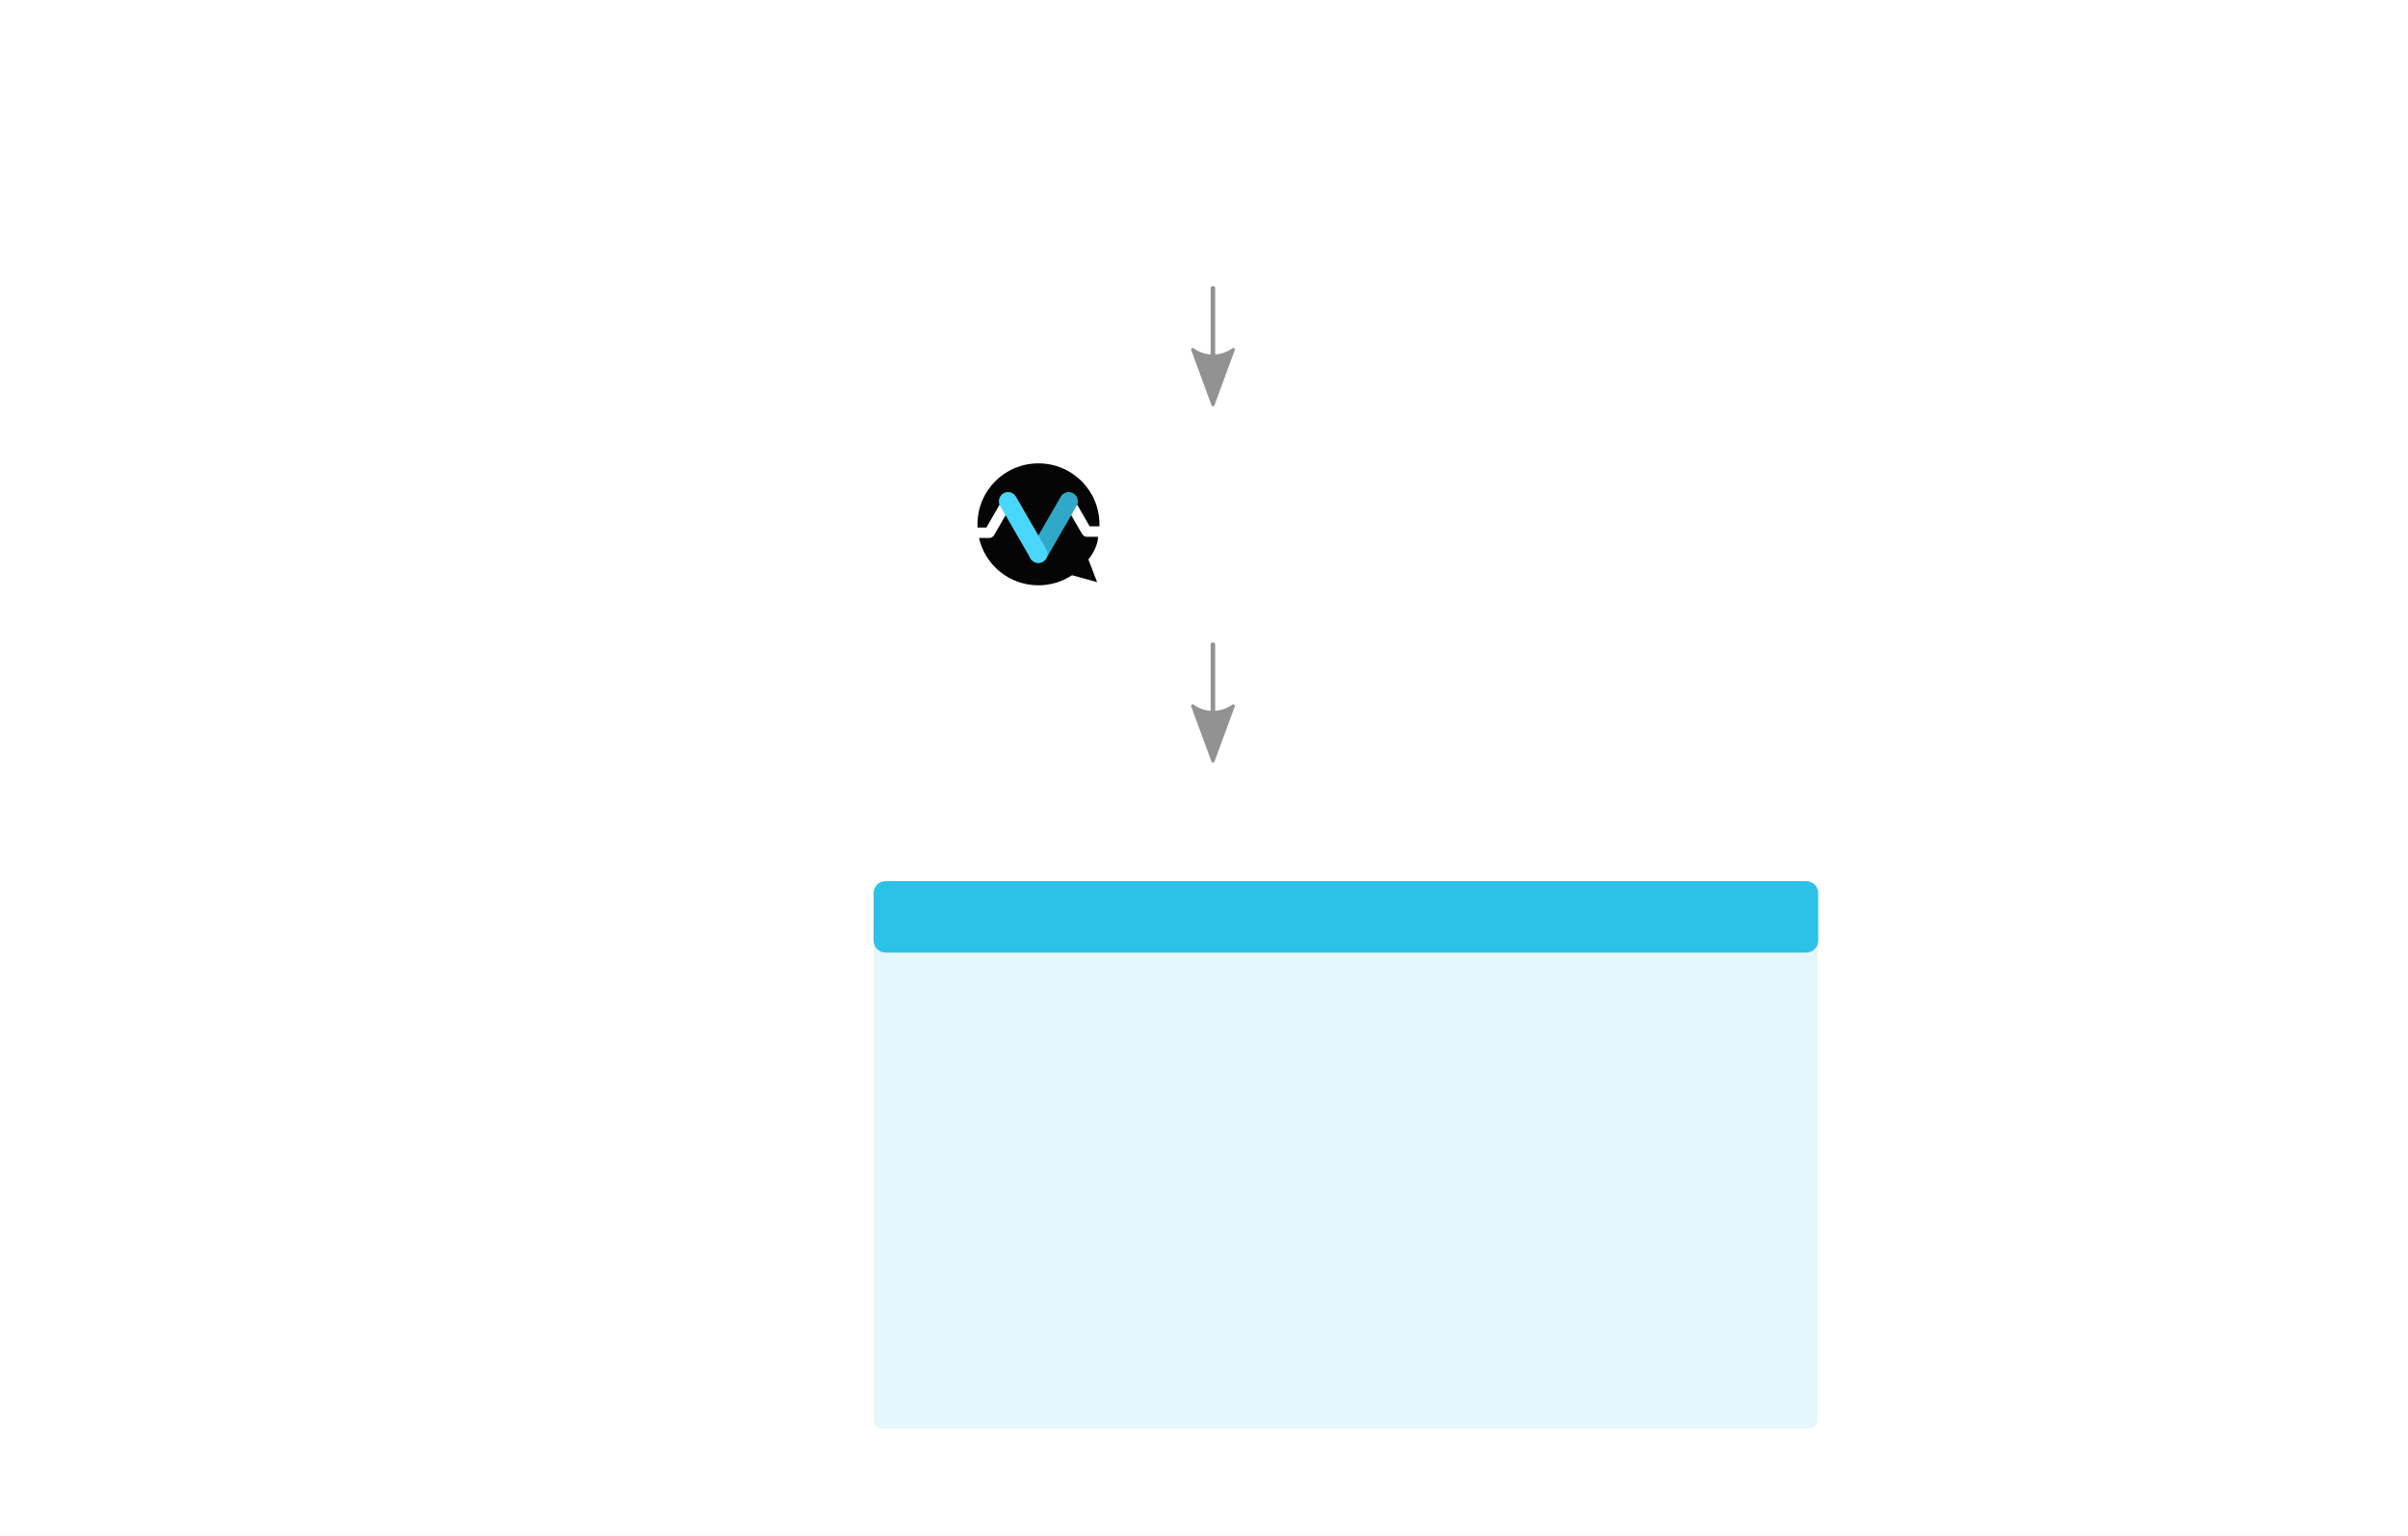
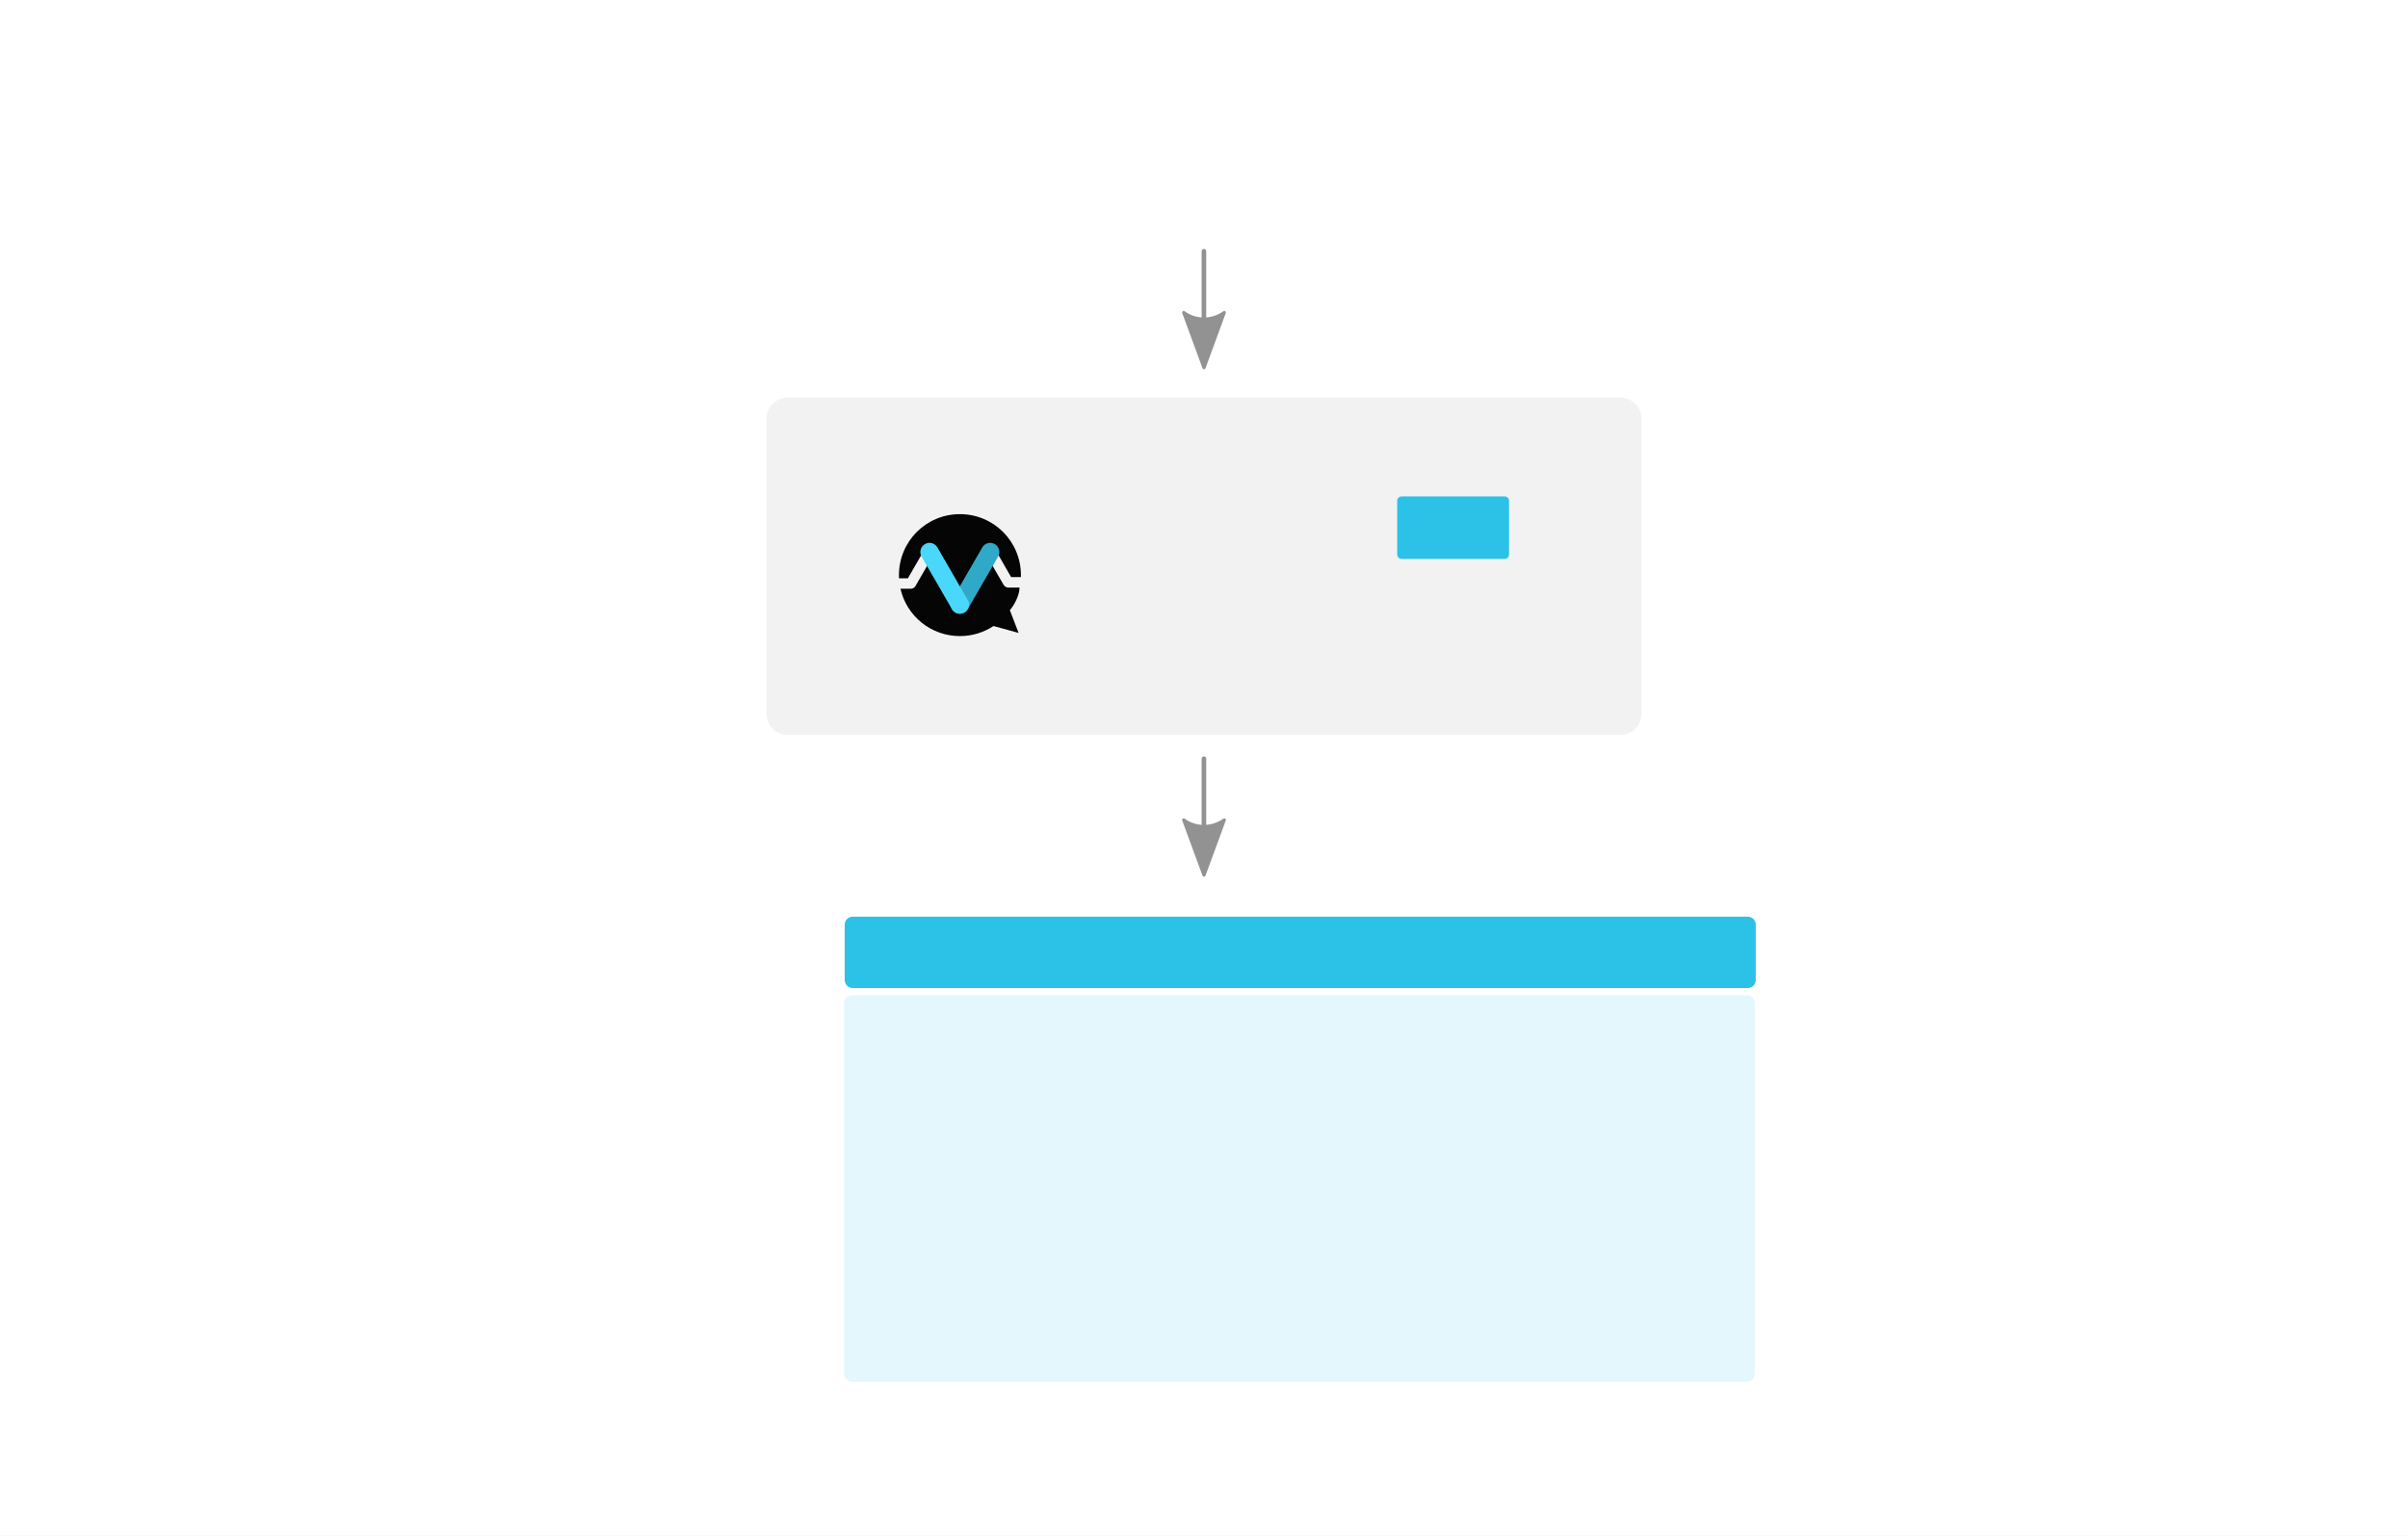
<svg xmlns="http://www.w3.org/2000/svg" width="130.971mm" height="83.544mm" viewBox="0 0 464.069 296.021" id="svg2" version="1.1">
  <defs id="defs4">
+     <marker orient="auto" refY="0" refX="0" id="Arrow1Mend" style="overflow:visible">
+       <path id="path5283" d="M 0,0 5,-5 -12.5,0 5,5 0,0 Z" style="fill:#929292;fill-opacity:1;fill-rule:evenodd;stroke:#929292;stroke-width:1pt;stroke-opacity:1" transform="matrix(-0.4,0,0,-0.4,-4,0)" />
+     </marker>
+     <marker orient="auto" refY="0" refX="0" id="Arrow2Lend" style="overflow:visible">
+       <path id="path5295" style="fill:#929292;fill-opacity:1;fill-rule:evenodd;stroke:#929292;stroke-width:0.625;stroke-linejoin:round;stroke-opacity:1" d="M 8.719,4.034 -2.207,0.016 8.719,-4.002 c -1.745,2.372 -1.735,5.617 -6e-7,8.035 z" transform="matrix(-1.1,0,0,-1.1,-1.1,0)" />
+     </marker>
+     <marker orient="auto" refY="0" refX="0" id="Arrow1Send" style="overflow:visible">
+       <path id="path5289" d="M 0,0 5,-5 -12.5,0 5,5 0,0 Z" style="fill:#929292;fill-opacity:1;fill-rule:evenodd;stroke:#929292;stroke-width:1pt;stroke-opacity:1" transform="matrix(-0.2,0,0,-0.2,-1.2,0)" />
+     </marker>
    <marker style="overflow:visible" id="marker7386" refX="0" refY="0" orient="auto">
      <path transform="matrix(-1.1,0,0,-1.1,-1.1,0)" d="M 8.719,4.034 -2.207,0.016 8.719,-4.002 c -1.745,2.372 -1.735,5.617 -6e-7,8.035 z" style="fill:#929292;fill-opacity:1;fill-rule:evenodd;stroke:#929292;stroke-width:0.625;stroke-linejoin:round;stroke-opacity:1" id="path7388" />
    </marker>
    <marker style="overflow:visible" id="marker7182" refX="0" refY="0" orient="auto">
      <path transform="matrix(-1.1,0,0,-1.1,-1.1,0)" d="M 8.719,4.034 -2.207,0.016 8.719,-4.002 c -1.745,2.372 -1.735,5.617 -6e-7,8.035 z" style="fill:#929292;fill-opacity:1;fill-rule:evenodd;stroke:#929292;stroke-width:0.625;stroke-linejoin:round;stroke-opacity:1" id="path7184" />
    </marker>
    <marker style="overflow:visible" id="marker6648" refX="0" refY="0" orient="auto">
      <path transform="matrix(-1.1,0,0,-1.1,-1.1,0)" d="M 8.719,4.034 -2.207,0.016 8.719,-4.002 c -1.745,2.372 -1.735,5.617 -6e-7,8.035 z" style="fill:#929292;fill-opacity:1;fill-rule:evenodd;stroke:#929292;stroke-width:0.625;stroke-linejoin:round;stroke-opacity:1" id="path6650" />
    </marker>
    <marker style="overflow:visible" id="marker5736" refX="0" refY="0" orient="auto">
      <path transform="matrix(-1.1,0,0,-1.1,-1.1,0)" d="M 8.719,4.034 -2.207,0.016 8.719,-4.002 c -1.745,2.372 -1.735,5.617 -6e-7,8.035 z" style="fill:#929292;fill-opacity:1;fill-rule:evenodd;stroke:#929292;stroke-width:0.625;stroke-linejoin:round;stroke-opacity:1" id="path5738" />
    </marker>
    <marker style="overflow:visible" id="marker5378" refX="0" refY="0" orient="auto">
      <path transform="matrix(-1.1,0,0,-1.1,-1.1,0)" d="M 8.719,4.034 -2.207,0.016 8.719,-4.002 c -1.745,2.372 -1.735,5.617 -6e-7,8.035 z" style="fill:#929292;fill-opacity:1;fill-rule:evenodd;stroke:#929292;stroke-width:0.625;stroke-linejoin:round;stroke-opacity:1" id="path5380" />
-     </marker>
-     <marker orient="auto" refY="0" refX="0" id="Arrow2Lend" style="overflow:visible">
-       <path id="path4397" style="fill:#929292;fill-opacity:1;fill-rule:evenodd;stroke:#929292;stroke-width:0.625;stroke-linejoin:round;stroke-opacity:1" d="M 8.719,4.034 -2.207,0.016 8.719,-4.002 c -1.745,2.372 -1.735,5.617 -6e-7,8.035 z" transform="matrix(-1.1,0,0,-1.1,-1.1,0)" />
    </marker>
    <marker orient="auto" refY="0" refX="0" id="Arrow1Lend" style="overflow:visible">
      <path id="path4379" d="M 0,0 5,-5 -12.5,0 5,5 0,0 Z" style="fill:#000000;fill-opacity:1;fill-rule:evenodd;stroke:#000000;stroke-width:1pt;stroke-opacity:1" transform="matrix(-0.8,0,0,-0.8,-10,0)" />
    </marker>
    <marker orient="auto" refY="0" refX="0" id="Arrow1Lstart" style="overflow:visible">
      <path id="path4376" d="M 0,0 5,-5 -12.5,0 5,5 0,0 Z" style="fill:#000000;fill-opacity:1;fill-rule:evenodd;stroke:#000000;stroke-width:1pt;stroke-opacity:1" transform="matrix(0.8,0,0,0.8,10,0)" />
    </marker>
    <linearGradient id="linearGradient4569">
      <stop id="stop4571" offset="0" style="stop-color:#b73b2f;stop-opacity:1;" />
      <stop id="stop4573" offset="1" style="stop-color:#451184;stop-opacity:1;" />
    </linearGradient>
    <linearGradient id="linearGradient5759">
      <stop id="stop5761" offset="0" style="stop-color:#575757;stop-opacity:1;" />
      <stop id="stop5763" offset="1" style="stop-color:#000000;stop-opacity:1;" />
    </linearGradient>
    <linearGradient id="linearGradient4107">
      <stop id="stop4109" offset="0" style="stop-color:#ff0303;stop-opacity:1;" />
      <stop style="stop-color:#ff0000;stop-opacity:1;" offset="0.5" id="stop4115" />
      <stop id="stop4111" offset="1" style="stop-color:#a10000;stop-opacity:1;" />
    </linearGradient>
  </defs>
-   <g id="layer1" transform="translate(-493.4201,471.8267)">
-     <rect style="opacity:1;fill:#ffffff;fill-opacity:1;fill-rule:evenodd;stroke:none;stroke-width:2.466;stroke-linecap:round;stroke-linejoin:round;stroke-miterlimit:4;stroke-dasharray:none;stroke-dashoffset:0;stroke-opacity:1" id="rect5514" width="464.069" height="296.021" x="493.42" y="-471.827" />
-     <g id="g4345">
-       <flowRoot transform="translate(95.4117,-19.99996)" style="font-style:normal;font-weight:normal;font-size:11.123px;line-height:125%;font-family:Sans;letter-spacing:0px;word-spacing:0px;fill:#000000;fill-opacity:1;stroke:none;stroke-width:1px;stroke-linecap:butt;stroke-linejoin:miter;stroke-opacity:1" id="flowRoot4136" xml:space="preserve">
+   <g id="layer1" transform="translate(-488.0244,469.4253)">
+     <rect style="opacity:1;fill:#ffffff;fill-opacity:1;fill-rule:evenodd;stroke:none;stroke-width:2.466;stroke-linecap:round;stroke-linejoin:round;stroke-miterlimit:4;stroke-dasharray:none;stroke-dashoffset:0;stroke-opacity:1" id="rect5514" width="464.069" height="296.021" x="488.024" y="-469.425" />
+     <g id="g4363">
+       <flowRoot transform="translate(97.55797,-9.561269)" style="font-style:normal;font-weight:normal;font-size:11.123px;line-height:125%;font-family:Sans;letter-spacing:0px;word-spacing:0px;fill:#000000;fill-opacity:1;stroke:none;stroke-width:1px;stroke-linecap:butt;stroke-linejoin:miter;stroke-opacity:1" id="flowRoot4136" xml:space="preserve">
        <flowRegion id="flowRegion4138">
          <rect y="-432.758" x="518.127" height="50.59" width="230.041" id="rect4140" />
        </flowRegion>
-         <flowPara style="font-style:normal;font-variant:normal;font-weight:300;font-stretch:normal;font-size:11.123px;line-height:125%;font-family:Roboto;-inkscape-font-specification:'Roboto, Light';text-align:start;writing-mode:lr-tb;text-anchor:start" id="flowPara4142">I work on viky.ai NLP platform, our offices are located at 15 rue Louise Weiss 26000 Valence.</flowPara>
+         <flowPara style="font-style:normal;font-variant:normal;font-weight:300;font-stretch:normal;font-size:11.123px;line-height:125%;font-family:Roboto;-inkscape-font-specification:'Roboto, Light';text-align:start;writing-mode:lr-tb;text-anchor:start" id="flowPara4142">I live at 12 avenue de Flandres 75019 Paris</flowPara>
      </flowRoot>
-       <g transform="translate(7.148198,0)" id="g4311">
-         <rect ry="1.679" rx="1.704" y="-295.438" x="654.633" height="98.998" width="181.965" id="rect4202" style="opacity:1;fill:#2cc2e8;fill-opacity:0.125;fill-rule:evenodd;stroke:none;stroke-width:1.3;stroke-linecap:round;stroke-linejoin:round;stroke-miterlimit:4;stroke-dasharray:none;stroke-dashoffset:0;stroke-opacity:1" />
-         <rect style="opacity:1;fill:#2cc2e8;fill-opacity:1;fill-rule:evenodd;stroke:none;stroke-width:1.3;stroke-linecap:round;stroke-linejoin:round;stroke-miterlimit:4;stroke-dasharray:none;stroke-dashoffset:0;stroke-opacity:1" id="rect4152" width="182.049" height="13.769" x="654.633" y="-301.979" rx="2.31" ry="2.277" />
-         <flowRoot transform="matrix(0.2780857,0,0,0.2780857,545.6385,-435.0966)" style="font-style:normal;font-weight:normal;font-size:40px;line-height:125%;font-family:Sans;letter-spacing:0px;word-spacing:0px;fill:#000000;fill-opacity:1;stroke:none;stroke-width:1px;stroke-linecap:butt;stroke-linejoin:miter;stroke-opacity:1" id="flowRoot4144" xml:space="preserve">
+       <g transform="translate(-2.99846,0)" id="g4342">
+         <rect ry="1.562" rx="1.562" y="-277.589" x="653.71" height="74.504" width="175.5" id="rect4202" style="opacity:1;fill:#2cc2e8;fill-opacity:0.125;fill-rule:evenodd;stroke:none;stroke-width:1.3;stroke-linecap:round;stroke-linejoin:round;stroke-miterlimit:4;stroke-dasharray:none;stroke-dashoffset:0;stroke-opacity:1" />
+         <rect style="opacity:1;fill:#2cc2e8;fill-opacity:1;fill-rule:evenodd;stroke:none;stroke-width:1.3;stroke-linecap:round;stroke-linejoin:round;stroke-miterlimit:4;stroke-dasharray:none;stroke-dashoffset:0;stroke-opacity:1" id="rect4152" width="175.585" height="13.769" x="653.81" y="-292.738" rx="1.558" ry="1.558" />
+         <flowRoot style="font-style:normal;font-weight:normal;font-size:11.123px;line-height:125%;font-family:Sans;letter-spacing:0px;word-spacing:0px;fill:#000000;fill-opacity:1;stroke:none;stroke-width:1px;stroke-linecap:butt;stroke-linejoin:miter;stroke-opacity:1" id="flowRoot4144" xml:space="preserve" transform="translate(-11.82916,11.49267)">
          <flowRegion id="flowRegion4146">
-             <rect y="427.252" x="208.698" height="181.922" width="854.188" id="rect4148" />
+             <rect y="-304.409" x="627.37" height="50.59" width="237.538" id="rect4148" />
          </flowRegion>
-           <flowPara style="font-style:normal;font-variant:normal;font-weight:300;font-stretch:normal;font-size:40px;line-height:125%;font-family:Roboto;-inkscape-font-specification:'Roboto, Light';text-align:start;writing-mode:lr-tb;text-anchor:start" id="flowPara4150">I work on viky.ai NLP platform, our offices are located at  <flowSpan style="font-style:normal;font-variant:normal;font-weight:300;font-stretch:normal;font-size:40px;line-height:125%;font-family:Roboto;-inkscape-font-specification:'Roboto, Light';text-align:start;writing-mode:lr-tb;text-anchor:start;fill:#ffffff;fill-opacity:1" id="flowSpan4154">
-               <flowSpan style="-inkscape-font-specification:'Roboto, Normal';font-family:Roboto;font-weight:normal;font-style:normal;font-stretch:normal;font-variant:normal;font-size:40px;text-anchor:start;text-align:start;writing-mode:lr;line-height:125%" id="flowSpan4448">15 rue Louise Weiss 26000 Valence</flowSpan>
-             </flowSpan> .</flowPara>
+           <flowPara style="font-style:normal;font-variant:normal;font-weight:300;font-stretch:normal;font-size:11.123px;line-height:125%;font-family:Roboto;-inkscape-font-specification:'Roboto, Light';text-align:start;writing-mode:lr-tb;text-anchor:start" id="flowPara4150">I live at <flowSpan style="fill:#ffffff;fill-opacity:1" id="flowSpan4309"> 12 avenue de Flandres 75019 Paris</flowSpan>
+           </flowPara>
        </flowRoot>
-         <flowRoot xml:space="preserve" id="flowRoot4166" style="font-style:normal;font-variant:normal;font-weight:normal;font-stretch:normal;font-size:40.001px;line-height:125%;font-family:'PT Mono';-inkscape-font-specification:'PT Mono, Normal';text-align:start;letter-spacing:0px;word-spacing:0px;writing-mode:lr-tb;text-anchor:start;fill:#000000;fill-opacity:1;stroke:none;stroke-width:1px;stroke-linecap:butt;stroke-linejoin:miter;stroke-opacity:1" transform="matrix(0.2316543,0,0,0.2316543,613.981,-382.8035)">
+         <flowRoot xml:space="preserve" id="flowRoot4166" style="font-style:normal;font-variant:normal;font-weight:normal;font-stretch:normal;font-size:8.75px;line-height:125%;font-family:'PT Mono';-inkscape-font-specification:'PT Mono, Normal';text-align:start;letter-spacing:0px;word-spacing:0px;writing-mode:lr-tb;text-anchor:start;fill:#000000;fill-opacity:1;stroke:none;stroke-width:1px;stroke-linecap:butt;stroke-linejoin:miter;stroke-opacity:1" transform="translate(-21.05108,7.171011)">
          <flowRegion id="flowRegion4168">
-             <rect id="rect4170" width="807.033" height="373.885" x="208.698" y="427.252" style="font-style:normal;font-variant:normal;font-weight:normal;font-stretch:normal;font-size:40.001px;line-height:125%;font-family:'PT Mono';-inkscape-font-specification:'PT Mono, Normal';text-align:start;writing-mode:lr-tb;text-anchor:start" />
+             <rect id="rect4170" width="338.512" height="85.176" x="679.531" y="-281.434" style="font-style:normal;font-variant:normal;font-weight:normal;font-stretch:normal;font-size:8.75px;line-height:125%;font-family:'PT Mono';-inkscape-font-specification:'PT Mono, Normal';text-align:start;writing-mode:lr-tb;text-anchor:start" />
          </flowRegion>
-           <flowPara id="flowPara4172" style="font-style:normal;font-variant:normal;font-weight:normal;font-stretch:normal;font-size:40.001px;line-height:125%;font-family:'PT Mono';-inkscape-font-specification:'PT Mono, Normal';text-align:start;writing-mode:lr-tb;text-anchor:start;fill:#494949;fill-opacity:1">{</flowPara>
-           <flowPara style="font-style:normal;font-variant:normal;font-weight:normal;font-stretch:normal;font-size:40.001px;line-height:125%;font-family:'PT Mono';-inkscape-font-specification:'PT Mono, Normal';text-align:start;writing-mode:lr-tb;text-anchor:start;fill:#494949;fill-opacity:1" id="flowPara4180">  "number": 15,</flowPara>
-           <flowPara style="font-style:normal;font-variant:normal;font-weight:normal;font-stretch:normal;font-size:40.001px;line-height:125%;font-family:'PT Mono';-inkscape-font-specification:'PT Mono, Normal';text-align:start;writing-mode:lr-tb;text-anchor:start;fill:#494949;fill-opacity:1" id="flowPara4196">  "road_type": "rue",</flowPara>
-           <flowPara style="font-style:normal;font-variant:normal;font-weight:normal;font-stretch:normal;font-size:40.001px;line-height:125%;font-family:'PT Mono';-inkscape-font-specification:'PT Mono, Normal';text-align:start;writing-mode:lr-tb;text-anchor:start;fill:#494949;fill-opacity:1" id="flowPara4192">  "road_name": "Louise Weiss",</flowPara>
-           <flowPara style="font-style:normal;font-variant:normal;font-weight:normal;font-stretch:normal;font-size:40.001px;line-height:125%;font-family:'PT Mono';-inkscape-font-specification:'PT Mono, Normal';text-align:start;writing-mode:lr-tb;text-anchor:start;fill:#494949;fill-opacity:1" id="flowPara4188">  "postal_code": 26000,</flowPara>
-           <flowPara style="font-style:normal;font-variant:normal;font-weight:normal;font-stretch:normal;font-size:40.001px;line-height:125%;font-family:'PT Mono';-inkscape-font-specification:'PT Mono, Normal';text-align:start;writing-mode:lr-tb;text-anchor:start;fill:#494949;fill-opacity:1" id="flowPara4198">  "city": "VALENCE"</flowPara>
-           <flowPara style="font-style:normal;font-variant:normal;font-weight:normal;font-stretch:normal;font-size:40.001px;line-height:125%;font-family:'PT Mono';-inkscape-font-specification:'PT Mono, Normal';text-align:start;writing-mode:lr-tb;text-anchor:start;fill:#494949;fill-opacity:1" id="flowPara4200">}</flowPara>
-           <flowPara style="font-style:normal;font-variant:normal;font-weight:normal;font-stretch:normal;font-size:40.001px;line-height:125%;font-family:'PT Mono';-inkscape-font-specification:'PT Mono, Normal';text-align:start;writing-mode:lr-tb;text-anchor:start;fill:#494949;fill-opacity:1" id="flowPara4182" />
-           <flowPara style="font-style:normal;font-variant:normal;font-weight:normal;font-stretch:normal;font-size:40.001px;line-height:125%;font-family:'PT Mono';-inkscape-font-specification:'PT Mono, Normal';text-align:start;writing-mode:lr-tb;text-anchor:start;fill:#494949;fill-opacity:1" id="flowPara4184" />
-           <flowPara style="font-style:normal;font-variant:normal;font-weight:normal;font-stretch:normal;font-size:40.001px;line-height:125%;font-family:'PT Mono';-inkscape-font-specification:'PT Mono, Normal';text-align:start;writing-mode:lr-tb;text-anchor:start;fill:#494949;fill-opacity:1" id="flowPara4186" />
+           <flowPara id="flowPara4172" style="font-style:normal;font-variant:normal;font-weight:normal;font-stretch:normal;font-size:8.75px;line-height:125%;font-family:'PT Mono';-inkscape-font-specification:'PT Mono, Normal';text-align:start;writing-mode:lr-tb;text-anchor:start;fill:#494949;fill-opacity:1">{</flowPara>
+           <flowPara style="font-style:normal;font-variant:normal;font-weight:normal;font-stretch:normal;font-size:8.75px;line-height:125%;font-family:'PT Mono';-inkscape-font-specification:'PT Mono, Normal';text-align:start;writing-mode:lr-tb;text-anchor:start;fill:#494949;fill-opacity:1" id="flowPara4180">  "street_number": 12,</flowPara>
+           <flowPara style="font-style:normal;font-variant:normal;font-weight:normal;font-stretch:normal;font-size:8.75px;line-height:125%;font-family:'PT Mono';-inkscape-font-specification:'PT Mono, Normal';text-align:start;writing-mode:lr-tb;text-anchor:start;fill:#494949;fill-opacity:1" id="flowPara4192">  "route": "avenue de Flandres",</flowPara>
+           <flowPara style="font-style:normal;font-variant:normal;font-weight:normal;font-stretch:normal;font-size:8.75px;line-height:125%;font-family:'PT Mono';-inkscape-font-specification:'PT Mono, Normal';text-align:start;writing-mode:lr-tb;text-anchor:start;fill:#494949;fill-opacity:1" id="flowPara4188">  "postal_code": 75019,</flowPara>
+           <flowPara style="font-style:normal;font-variant:normal;font-weight:normal;font-stretch:normal;font-size:8.75px;line-height:125%;font-family:'PT Mono';-inkscape-font-specification:'PT Mono, Normal';text-align:start;writing-mode:lr-tb;text-anchor:start;fill:#494949;fill-opacity:1" id="flowPara4321">  "locality": "PARIS"</flowPara>
+           <flowPara style="font-style:normal;font-variant:normal;font-weight:normal;font-stretch:normal;font-size:8.75px;line-height:125%;font-family:'PT Mono';-inkscape-font-specification:'PT Mono, Normal';text-align:start;writing-mode:lr-tb;text-anchor:start;fill:#494949;fill-opacity:1" id="flowPara4200">}</flowPara>
+           <flowPara style="font-style:normal;font-variant:normal;font-weight:normal;font-stretch:normal;font-size:8.75px;line-height:125%;font-family:'PT Mono';-inkscape-font-specification:'PT Mono, Normal';text-align:start;writing-mode:lr-tb;text-anchor:start;fill:#494949;fill-opacity:1" id="flowPara4182" />
+           <flowPara style="font-style:normal;font-variant:normal;font-weight:normal;font-stretch:normal;font-size:8.75px;line-height:125%;font-family:'PT Mono';-inkscape-font-specification:'PT Mono, Normal';text-align:start;writing-mode:lr-tb;text-anchor:start;fill:#494949;fill-opacity:1" id="flowPara4184" />
+           <flowPara style="font-style:normal;font-variant:normal;font-weight:normal;font-stretch:normal;font-size:8.75px;line-height:125%;font-family:'PT Mono';-inkscape-font-specification:'PT Mono, Normal';text-align:start;writing-mode:lr-tb;text-anchor:start;fill:#494949;fill-opacity:1" id="flowPara4186" />
        </flowRoot>
      </g>
-       <g id="layer1-6" transform="matrix(0.4535315,0,0,0.4535315,683.2749,-402.8754)">
-         <text xml:space="preserve" style="font-style:normal;font-variant:normal;font-weight:normal;font-stretch:normal;font-size:40px;line-height:125%;font-family:Sans;-inkscape-font-specification:'Futura Medium';letter-spacing:0px;word-spacing:0px;fill:#000000;fill-opacity:1;stroke:none" x="-342.045" y="195.126" id="text3968">
-           <tspan id="tspan3970" x="-342.045" y="195.126" style="font-style:normal;font-variant:normal;font-weight:500;font-stretch:normal;font-family:Futura;-inkscape-font-specification:'Futura Medium'" />
-         </text>
-         <g id="g4478" transform="matrix(1.765965,0,0,1.765965,-283.2946,-472.7062)" />
-         <g id="g4112" transform="matrix(0.4848766,0,0,0.4848766,-71.24294,-100.0358)">
-           <g transform="translate(18.64652,0)" id="g3880">
-             <path style="font-style:normal;font-variant:normal;font-weight:500;font-stretch:normal;font-size:40px;line-height:125%;font-family:Futura;-inkscape-font-specification:'Futura Medium';letter-spacing:0px;word-spacing:0px;opacity:0.98;fill:#000000;fill-opacity:1;fill-rule:evenodd;stroke:none" d="m 174.994,298.916 c -29.605,0 -53.42,23.871 -53.42,53.476 0,0.925 0.009,1.846 0.055,2.759 l 7.781,0 14.293,-24.724 c 0.791,-1.37 2.18,-2.215 3.642,-2.318 0.877,-0.062 1.772,0.132 2.594,0.607 2.192,1.265 2.921,4.044 1.656,6.236 l -15.563,27.041 c -0.231,0.4 -0.564,0.693 -0.883,0.993 -0.209,0.197 -0.424,0.4 -0.662,0.552 -0.146,0.094 -0.287,0.2 -0.441,0.276 -0.036,0.018 -0.073,0.037 -0.11,0.055 -0.207,0.101 -0.439,0.152 -0.662,0.221 -0.143,0.044 -0.292,0.08 -0.441,0.109 -0.143,0.023 -0.297,0.037 -0.441,0.055 -0.163,0.018 -0.329,0.055 -0.497,0.055 l -8.995,0 c 5.404,23.809 26.605,41.5 52.096,41.5 10.916,0 21.029,-3.253 29.47,-8.83 l 21.964,6.071 -7.671,-19.977 c 3.389,-3.702 8.47,-12.576 8.499,-19.812 l -9.878,0 c -0.158,0 -0.287,-0.037 -0.441,-0.055 -0.145,-0.018 -0.299,-0.032 -0.441,-0.055 -0.149,-0.032 -0.298,-0.067 -0.441,-0.111 -0.287,-0.088 -0.568,-0.19 -0.828,-0.331 -0.132,-0.064 -0.261,-0.143 -0.386,-0.221 -0.251,-0.154 -0.442,-0.348 -0.662,-0.552 -0.33,-0.305 -0.646,-0.637 -0.883,-1.048 l -15.618,-26.986 c -1.266,-2.192 -0.537,-4.97 1.656,-6.236 0.548,-0.316 1.177,-0.533 1.766,-0.607 1.767,-0.221 3.576,0.618 4.525,2.263 l 14.238,24.779 8.499,0 c 0.092,-0.034 0.097,0.113 0.11,-1.711 0,-29.605 -23.871,-53.476 -53.476,-53.476 z" id="path6108" />
-             <path style="color:#000000;font-style:normal;font-variant:normal;font-weight:normal;font-stretch:normal;font-size:medium;line-height:125%;font-family:Futura;-inkscape-font-specification:'Futura Medium';text-indent:0;text-align:start;text-decoration:none;text-decoration-line:none;letter-spacing:0;word-spacing:0;text-transform:none;direction:ltr;block-progression:tb;writing-mode:lr-tb;baseline-shift:baseline;text-anchor:start;display:inline;overflow:visible;visibility:visible;fill:#30a9c8;fill-opacity:1;fill-rule:evenodd;stroke:none;stroke-width:2;marker:none;enable-background:accumulate" d="m 202.53,324.139 c -3.104,-0.378 -6.294,1.11 -7.947,3.973 l -26.6,46.081 c -2.205,3.818 -0.893,8.778 2.925,10.982 3.818,2.204 8.778,0.838 10.982,-2.98 l 26.6,-46.081 c 2.204,-3.818 0.893,-8.723 -2.925,-10.927 -0.955,-0.551 -2,-0.922 -3.035,-1.048 z" id="path6112" />
-             <path style="color:#000000;font-style:normal;font-variant:normal;font-weight:normal;font-stretch:normal;font-size:medium;line-height:125%;font-family:Futura;-inkscape-font-specification:'Futura Medium';text-indent:0;text-align:start;text-decoration:none;text-decoration-line:none;letter-spacing:0;word-spacing:0;text-transform:none;direction:ltr;block-progression:tb;writing-mode:lr-tb;baseline-shift:baseline;text-anchor:start;display:inline;overflow:visible;visibility:visible;fill:#49d8fb;fill-opacity:1;fill-rule:evenodd;stroke:none;stroke-width:2;marker:none;enable-background:accumulate" d="m 147.344,324.139 c -1.035,0.127 -2.026,0.497 -2.98,1.048 -3.818,2.204 -5.185,7.109 -2.98,10.927 l 26.655,46.081 c 2.204,3.818 7.109,5.129 10.927,2.925 3.818,-2.204 5.129,-7.109 2.925,-10.927 l -26.6,-46.081 c -1.653,-2.864 -4.843,-4.352 -7.947,-3.973 z" id="path6116" />
+       <path id="path4370" d="m 720.043,-420.989 0,21.262" style="fill:none;fill-rule:evenodd;stroke:#929292;stroke-width:0.885;stroke-linecap:round;stroke-linejoin:miter;stroke-miterlimit:4;stroke-dasharray:none;stroke-opacity:1;marker-end:url(#Arrow2Lend)" />
+       <path style="fill:none;fill-rule:evenodd;stroke:#929292;stroke-width:0.885;stroke-linecap:round;stroke-linejoin:miter;stroke-miterlimit:4;stroke-dasharray:none;stroke-opacity:1;marker-end:url(#marker7386)" d="m 720.043,-323.181 0,21.262" id="path7384" />
+       <g id="g4318">
+         <rect style="opacity:1;fill:#f2f2f2;fill-opacity:1;fill-rule:evenodd;stroke:none;stroke-width:1;stroke-linecap:round;stroke-linejoin:round;stroke-miterlimit:4;stroke-dasharray:none;stroke-dashoffset:0;stroke-opacity:1" id="rect4612" width="168.624" height="65.012" x="635.747" y="-392.785" rx="4.071" ry="4.071" />
+         <g id="g4368" transform="translate(-19.5724,12.18981)">
+           <g id="layer1-6" transform="matrix(0.4535315,0,0,0.4535315,682.3171,-402.8754)">
+             <text xml:space="preserve" style="font-style:normal;font-variant:normal;font-weight:normal;font-stretch:normal;font-size:40px;line-height:125%;font-family:Sans;-inkscape-font-specification:'Futura Medium';letter-spacing:0px;word-spacing:0px;fill:#000000;fill-opacity:1;stroke:none" x="-342.045" y="195.126" id="text3968">
+               <tspan id="tspan3970" x="-342.045" y="195.126" style="font-style:normal;font-variant:normal;font-weight:500;font-stretch:normal;font-family:Futura;-inkscape-font-specification:'Futura Medium'" />
+             </text>
+             <g id="g4478" transform="matrix(1.765965,0,0,1.765965,-283.2946,-472.7062)" />
+             <g id="g4112" transform="matrix(0.4848766,0,0,0.4848766,-71.24294,-100.0358)">
+               <g transform="translate(18.64652,0)" id="g3880">
+                 <path style="font-style:normal;font-variant:normal;font-weight:500;font-stretch:normal;font-size:40px;line-height:125%;font-family:Futura;-inkscape-font-specification:'Futura Medium';letter-spacing:0px;word-spacing:0px;opacity:0.98;fill:#000000;fill-opacity:1;fill-rule:evenodd;stroke:none" d="m 174.994,298.916 c -29.605,0 -53.42,23.871 -53.42,53.476 0,0.925 0.009,1.846 0.055,2.759 l 7.781,0 14.293,-24.724 c 0.791,-1.37 2.18,-2.215 3.642,-2.318 0.877,-0.062 1.772,0.132 2.594,0.607 2.192,1.265 2.921,4.044 1.656,6.236 l -15.563,27.041 c -0.231,0.4 -0.564,0.693 -0.883,0.993 -0.209,0.197 -0.424,0.4 -0.662,0.552 -0.146,0.094 -0.287,0.2 -0.441,0.276 -0.036,0.018 -0.073,0.037 -0.11,0.055 -0.207,0.101 -0.439,0.152 -0.662,0.221 -0.143,0.044 -0.292,0.08 -0.441,0.109 -0.143,0.023 -0.297,0.037 -0.441,0.055 -0.163,0.018 -0.329,0.055 -0.497,0.055 l -8.995,0 c 5.404,23.809 26.605,41.5 52.096,41.5 10.916,0 21.029,-3.253 29.47,-8.83 l 21.964,6.071 -7.671,-19.977 c 3.389,-3.702 8.47,-12.576 8.499,-19.812 l -9.878,0 c -0.158,0 -0.287,-0.037 -0.441,-0.055 -0.145,-0.018 -0.299,-0.032 -0.441,-0.055 -0.149,-0.032 -0.298,-0.067 -0.441,-0.111 -0.287,-0.088 -0.568,-0.19 -0.828,-0.331 -0.132,-0.064 -0.261,-0.143 -0.386,-0.221 -0.251,-0.154 -0.442,-0.348 -0.662,-0.552 -0.33,-0.305 -0.646,-0.637 -0.883,-1.048 l -15.618,-26.986 c -1.266,-2.192 -0.537,-4.97 1.656,-6.236 0.548,-0.316 1.177,-0.533 1.766,-0.607 1.767,-0.221 3.576,0.618 4.525,2.263 l 14.238,24.779 8.499,0 c 0.092,-0.034 0.097,0.113 0.11,-1.711 0,-29.605 -23.871,-53.476 -53.476,-53.476 z" id="path6108" />
+                 <path style="color:#000000;font-style:normal;font-variant:normal;font-weight:normal;font-stretch:normal;font-size:medium;line-height:125%;font-family:Futura;-inkscape-font-specification:'Futura Medium';text-indent:0;text-align:start;text-decoration:none;text-decoration-line:none;letter-spacing:0;word-spacing:0;text-transform:none;direction:ltr;block-progression:tb;writing-mode:lr-tb;baseline-shift:baseline;text-anchor:start;display:inline;overflow:visible;visibility:visible;fill:#30a9c8;fill-opacity:1;fill-rule:evenodd;stroke:none;stroke-width:2;marker:none;enable-background:accumulate" d="m 202.53,324.139 c -3.104,-0.378 -6.294,1.11 -7.947,3.973 l -26.6,46.081 c -2.205,3.818 -0.893,8.778 2.925,10.982 3.818,2.204 8.778,0.838 10.982,-2.98 l 26.6,-46.081 c 2.204,-3.818 0.893,-8.723 -2.925,-10.927 -0.955,-0.551 -2,-0.922 -3.035,-1.048 z" id="path6112" />
+                 <path style="color:#000000;font-style:normal;font-variant:normal;font-weight:normal;font-stretch:normal;font-size:medium;line-height:125%;font-family:Futura;-inkscape-font-specification:'Futura Medium';text-indent:0;text-align:start;text-decoration:none;text-decoration-line:none;letter-spacing:0;word-spacing:0;text-transform:none;direction:ltr;block-progression:tb;writing-mode:lr-tb;baseline-shift:baseline;text-anchor:start;display:inline;overflow:visible;visibility:visible;fill:#49d8fb;fill-opacity:1;fill-rule:evenodd;stroke:none;stroke-width:2;marker:none;enable-background:accumulate" d="m 147.344,324.139 c -1.035,0.127 -2.026,0.497 -2.98,1.048 -3.818,2.204 -5.185,7.109 -2.98,10.927 l 26.655,46.081 c 2.204,3.818 7.109,5.129 10.927,2.925 3.818,-2.204 5.129,-7.109 2.925,-10.927 l -26.6,-46.081 c -1.653,-2.864 -4.843,-4.352 -7.947,-3.973 z" id="path6116" />
+               </g>
+               <flowRoot xml:space="preserve" id="flowRoot3094" style="font-style:normal;font-variant:normal;font-weight:normal;font-stretch:normal;font-size:40px;line-height:125%;font-family:Sans;-inkscape-font-specification:'Futura Medium';letter-spacing:0px;word-spacing:0px;fill:#000000;fill-opacity:1;stroke:none" transform="matrix(2.397554,0,0,2.397554,327.0054,-257.7064)">
+                 <flowRegion id="flowRegion3096">
+                   <rect id="rect3098" width="265.641" height="55.888" x="-20.009" y="228.01" />
+                 </flowRegion>
+                 <flowPara id="flowPara3100" style="font-style:normal;font-variant:normal;font-weight:normal;font-stretch:normal;font-size:40px;line-height:125%;font-family:'Varela Round';-inkscape-font-specification:'Varela Round';text-align:start;writing-mode:lr-tb;text-anchor:start">viky<flowSpan style="fill:#bbbbbb;fill-opacity:1" id="flowSpan3870">.ai</flowSpan>
+                 </flowPara>
+               </flowRoot>
+             </g>
          </g>
-           <flowRoot xml:space="preserve" id="flowRoot3094" style="font-style:normal;font-variant:normal;font-weight:normal;font-stretch:normal;font-size:40px;line-height:125%;font-family:Sans;-inkscape-font-specification:'Futura Medium';letter-spacing:0px;word-spacing:0px;fill:#000000;fill-opacity:1;stroke:none" transform="matrix(2.397554,0,0,2.397554,327.0054,-257.7064)">
-             <flowRegion id="flowRegion3096">
-               <rect id="rect3098" width="265.641" height="55.888" x="-20.009" y="228.01" />
-             </flowRegion>
-             <flowPara id="flowPara3100" style="font-style:normal;font-variant:normal;font-weight:normal;font-stretch:normal;font-size:40px;line-height:125%;font-family:'Varela Round';-inkscape-font-specification:'Varela Round';text-align:start;writing-mode:lr-tb;text-anchor:start">viky<flowSpan style="fill:#bbbbbb;fill-opacity:1" id="flowSpan3870">.ai</flowSpan>
-             </flowPara>
-           </flowRoot>
+           <g transform="matrix(0.5778585,0,0,0.5778585,324.866,-165.0702)" id="g4361">
+             <rect style="opacity:1;fill:#2cc2e8;fill-opacity:1;fill-rule:evenodd;stroke:none;stroke-width:1.049;stroke-linecap:round;stroke-linejoin:round;stroke-miterlimit:4;stroke-dasharray:none;stroke-dashoffset:0;stroke-opacity:1" id="rect4359" width="37.302" height="20.855" x="782.198" y="-382.207" rx="1.479" ry="1.479" />
+             <flowRoot transform="matrix(1.472776,0,0,1.472776,25.28153,255.1287)" style="font-style:normal;font-weight:normal;font-size:11.123px;line-height:125%;font-family:Sans;letter-spacing:0px;word-spacing:0px;fill:#ffffff;fill-opacity:1;stroke:none;stroke-width:1px;stroke-linecap:butt;stroke-linejoin:miter;stroke-opacity:1" id="flowRoot4351" xml:space="preserve">
+               <flowRegion id="flowRegion4353">
+                 <rect y="-432.758" x="518.127" height="50.59" width="230.041" id="rect4355" style="fill:#ffffff;fill-opacity:1" />
+               </flowRegion>
+               <flowPara style="font-style:normal;font-variant:normal;font-weight:900;font-stretch:normal;font-size:11.123px;line-height:125%;font-family:Roboto;-inkscape-font-specification:'Roboto, Heavy';text-align:start;writing-mode:lr-tb;text-anchor:start;fill:#ffffff;fill-opacity:1" id="flowPara4357">API</flowPara>
+             </flowRoot>
+           </g>
        </g>
      </g>
-       <path id="path4370" d="m 727.171,-416.248 0,21.262" style="fill:none;fill-rule:evenodd;stroke:#929292;stroke-width:0.885;stroke-linecap:round;stroke-linejoin:miter;stroke-miterlimit:4;stroke-dasharray:none;stroke-opacity:1;marker-end:url(#Arrow2Lend)" />
-       <path style="fill:none;fill-rule:evenodd;stroke:#929292;stroke-width:0.885;stroke-linecap:round;stroke-linejoin:miter;stroke-miterlimit:4;stroke-dasharray:none;stroke-opacity:1;marker-end:url(#marker7386)" d="m 727.171,-347.561 0,21.262" id="path7384" />
    </g>
  </g>
</svg>
